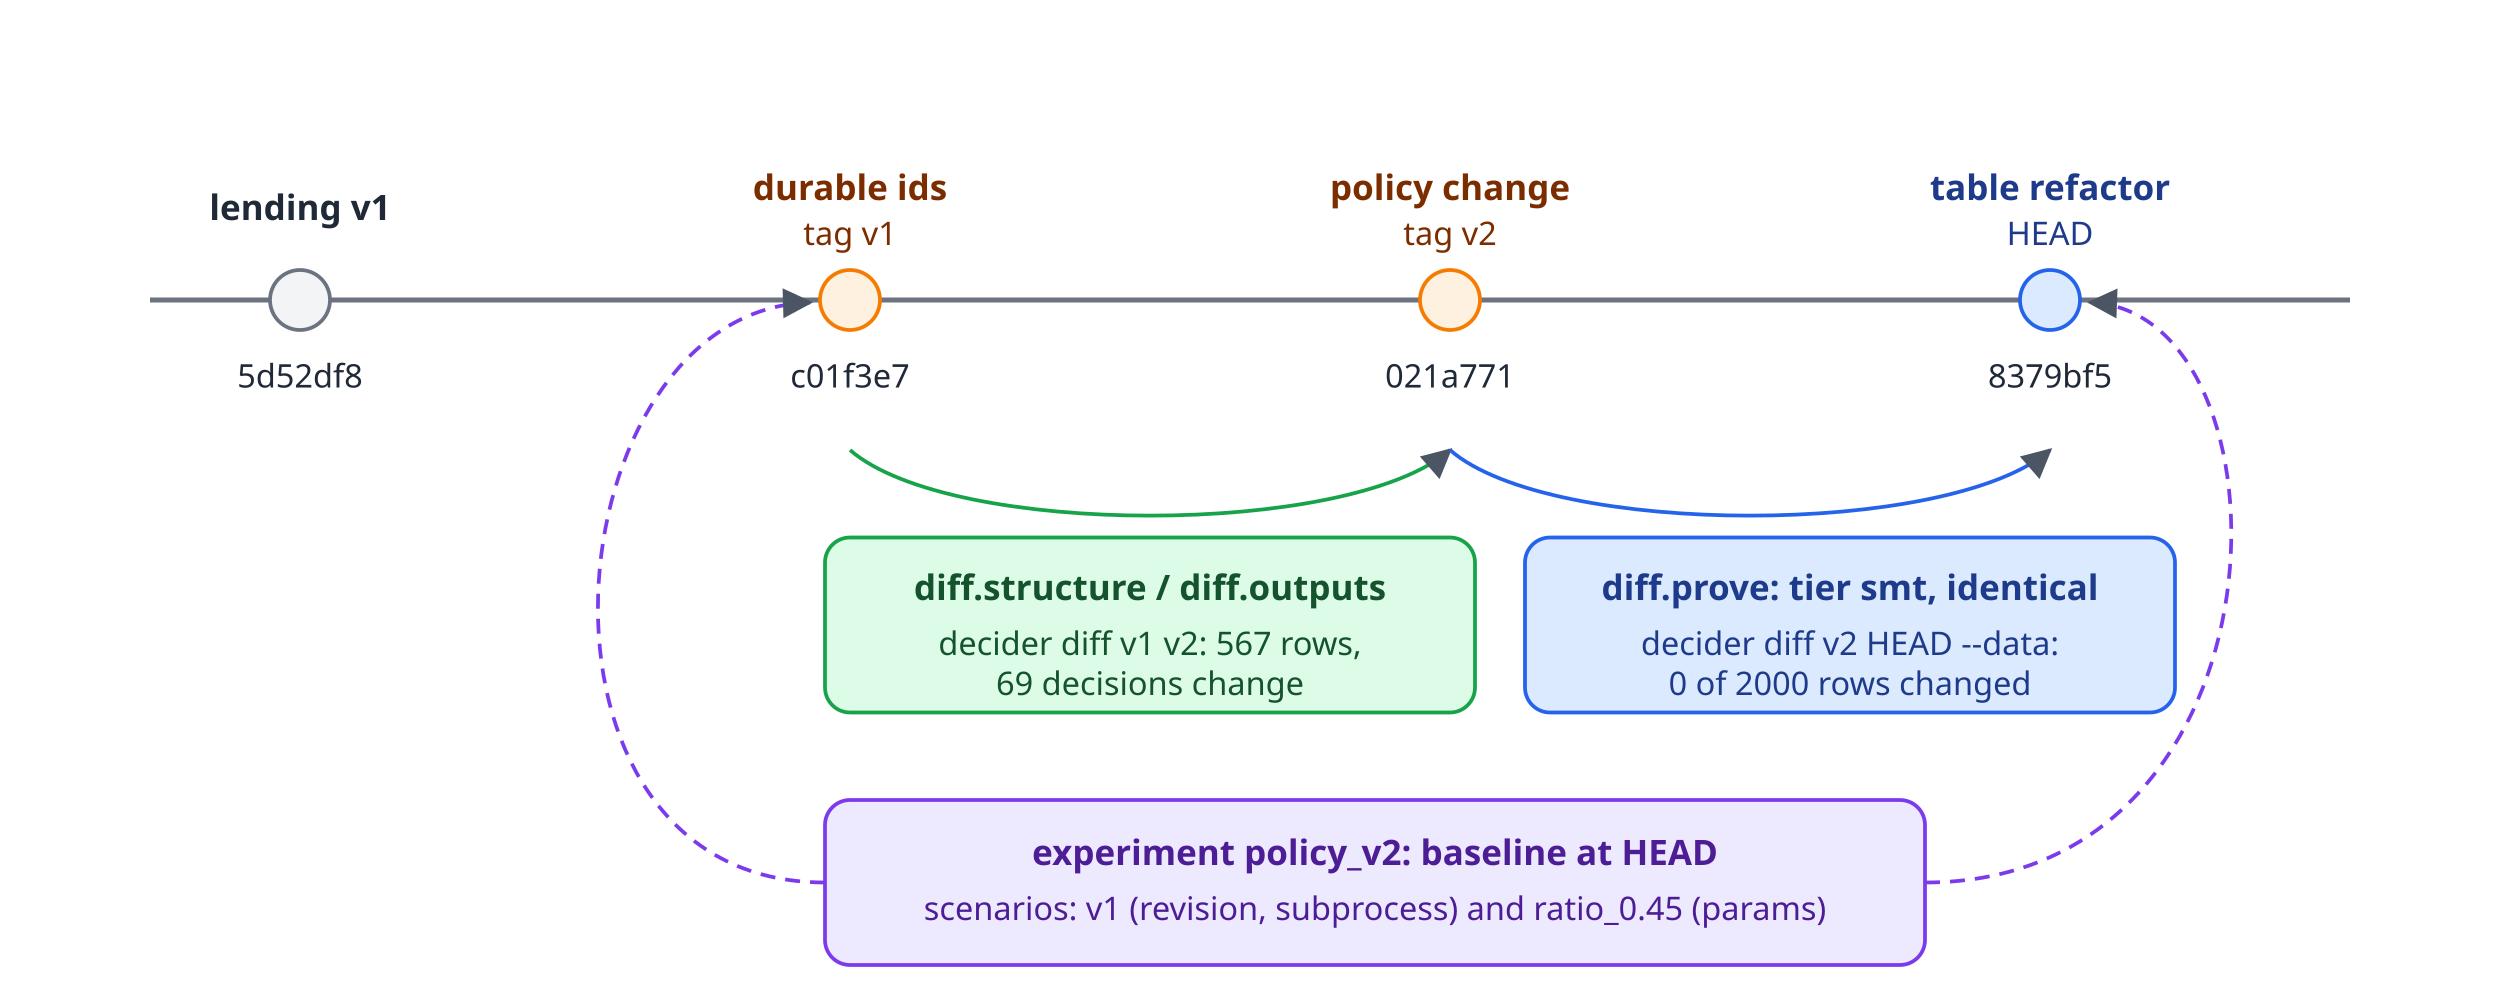
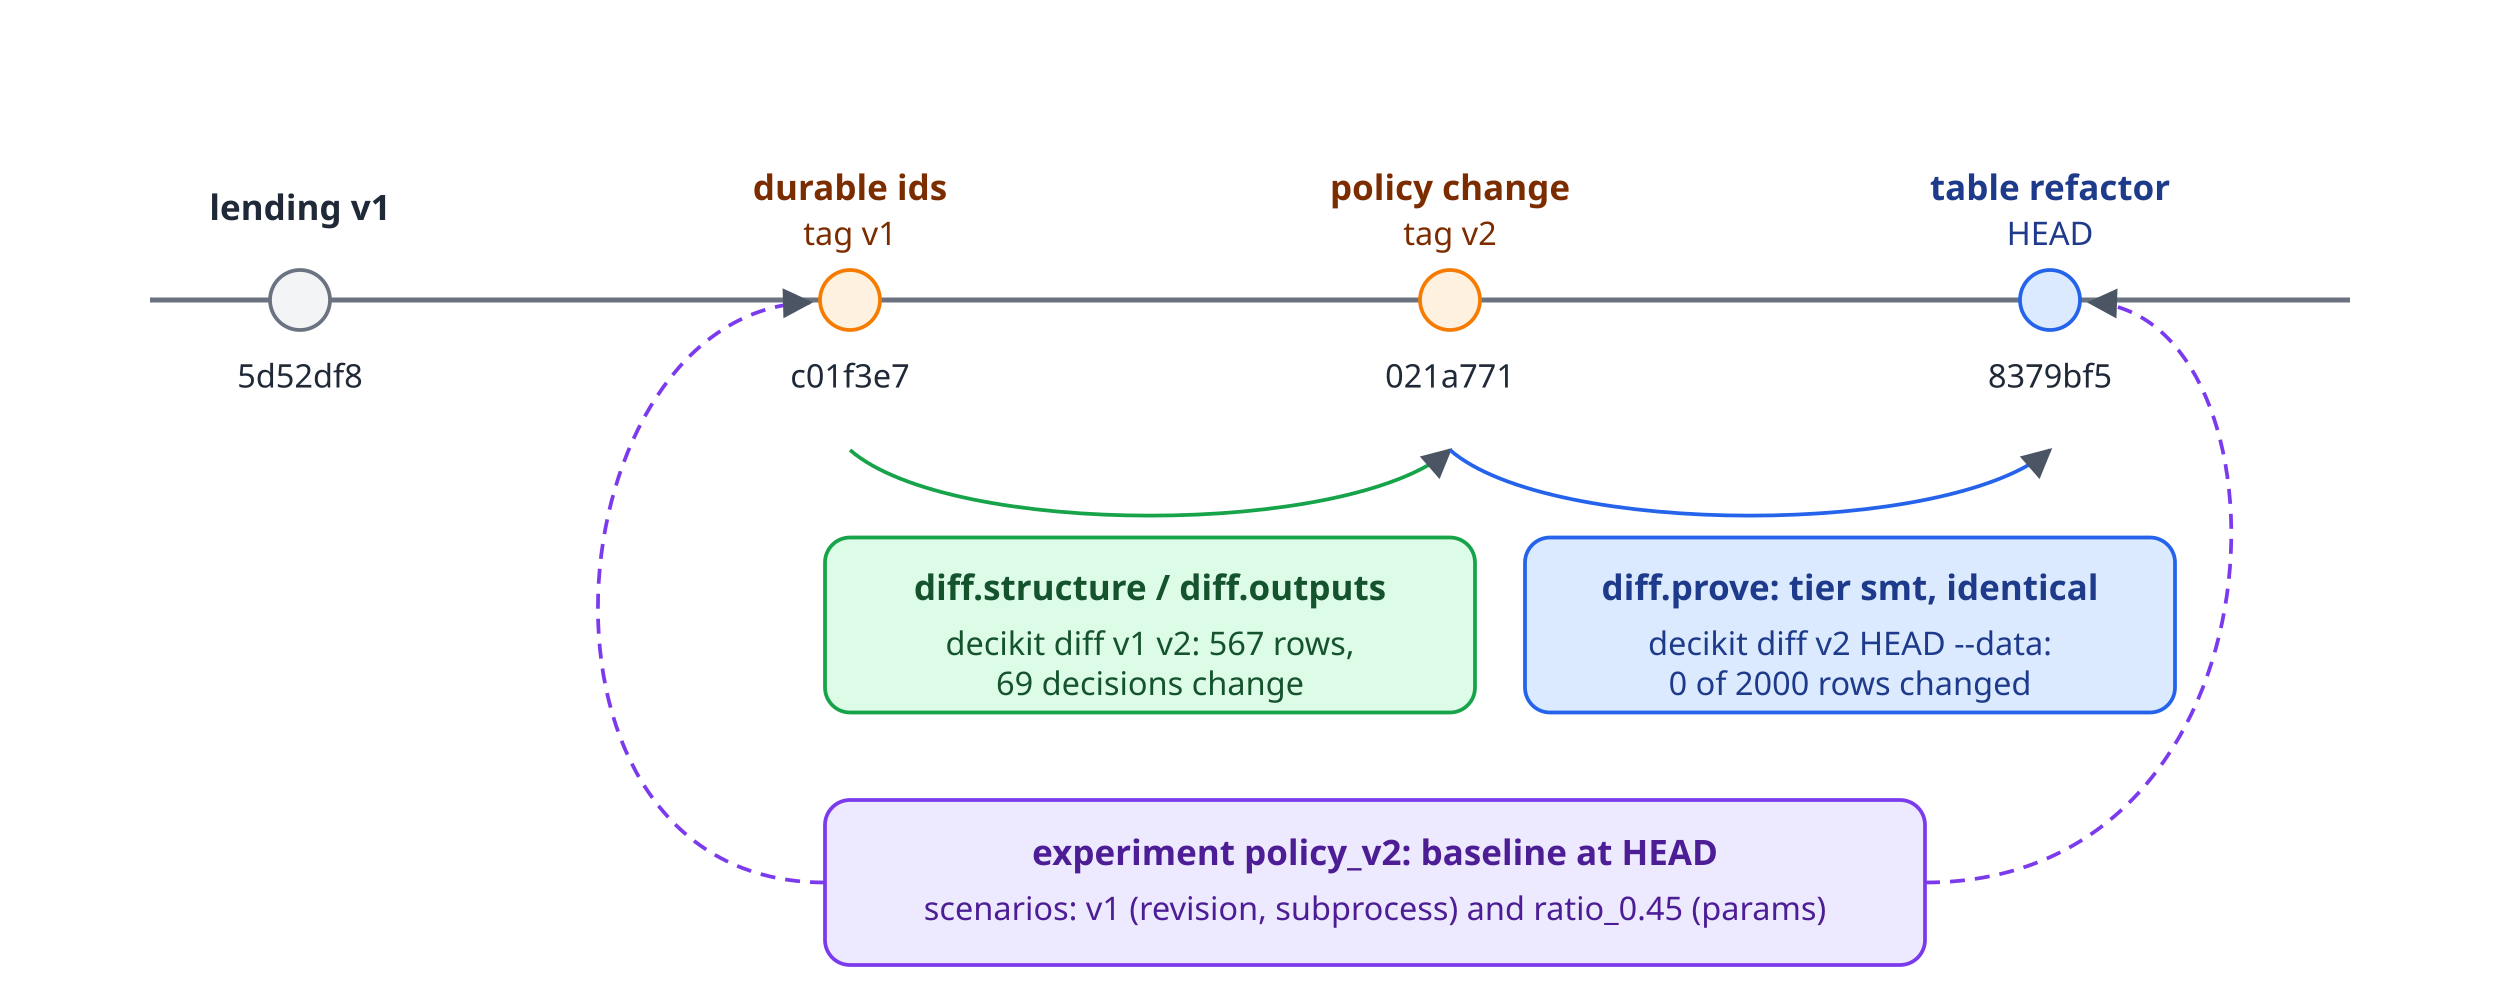
<svg xmlns="http://www.w3.org/2000/svg" viewBox="0 0 1000 400" font-family="system-ui, sans-serif">
  <defs>
    <marker id="arr" viewBox="0 0 10 10" refX="9" refY="5" markerWidth="8" markerHeight="8" orient="auto-start-reverse">
      <path d="M0,0 L10,5 L0,10 z" fill="#4b5563" />
    </marker>
  </defs>
  <rect x="0" y="0" width="1000" height="400" fill="#ffffff" />
  <line x1="60" y1="120" x2="940" y2="120" stroke="#6b7280" stroke-width="2" />
  <g>
    <circle cx="120" cy="120" r="12" fill="#f3f4f6" stroke="#6b7280" stroke-width="1.5" />
    <text x="120" y="88" font-size="14" font-weight="600" fill="#1f2937" text-anchor="middle">lending v1</text>
    <text x="120" y="155" font-size="13" fill="#1f2937" text-anchor="middle">5d52df8</text>
    <circle cx="340" cy="120" r="12" fill="#fff1e0" stroke="#f57c00" stroke-width="1.5" />
    <text x="340" y="80" font-size="14" font-weight="600" fill="#7c2d00" text-anchor="middle">durable ids</text>
    <text x="340" y="98" font-size="13" fill="#7c2d00" text-anchor="middle">tag v1</text>
    <text x="340" y="155" font-size="13" fill="#1f2937" text-anchor="middle">c01f3e7</text>
    <circle cx="580" cy="120" r="12" fill="#fff1e0" stroke="#f57c00" stroke-width="1.5" />
    <text x="580" y="80" font-size="14" font-weight="600" fill="#7c2d00" text-anchor="middle">policy change</text>
    <text x="580" y="98" font-size="13" fill="#7c2d00" text-anchor="middle">tag v2</text>
    <text x="580" y="155" font-size="13" fill="#1f2937" text-anchor="middle">021a771</text>
    <circle cx="820" cy="120" r="12" fill="#dbeafe" stroke="#2563eb" stroke-width="1.5" />
    <text x="820" y="80" font-size="14" font-weight="600" fill="#1e3a8a" text-anchor="middle">table refactor</text>
    <text x="820" y="98" font-size="13" fill="#1e3a8a" text-anchor="middle">HEAD</text>
    <text x="820" y="155" font-size="13" fill="#1f2937" text-anchor="middle">8379bf5</text>
  </g>
  <path d="M340,180 C380,215 540,215 580,180" stroke="#16a34a" stroke-width="1.5" fill="none" marker-end="url(#arr)" />
  <rect x="330" y="215" width="260" height="70" rx="10" fill="#dcfce7" stroke="#16a34a" stroke-width="1.5" />
  <text x="460" y="240" font-size="14" font-weight="600" fill="#14532d" text-anchor="middle">diff.structure / diff.outputs</text>
-   <text x="460" y="262" font-size="13" fill="#14532d" text-anchor="middle">decider diff v1 v2: 567 rows,</text>
+   <text x="460" y="262" font-size="13" fill="#14532d" text-anchor="middle">decikit diff v1 v2: 567 rows,</text>
  <text x="460" y="278" font-size="13" fill="#14532d" text-anchor="middle">69 decisions change</text>
  <path d="M580,180 C620,215 780,215 820,180" stroke="#2563eb" stroke-width="1.5" fill="none" marker-end="url(#arr)" />
  <rect x="610" y="215" width="260" height="70" rx="10" fill="#dbeafe" stroke="#2563eb" stroke-width="1.5" />
  <text x="740" y="240" font-size="14" font-weight="600" fill="#1e3a8a" text-anchor="middle">diff.prove: tier smt, identical</text>
-   <text x="740" y="262" font-size="13" fill="#1e3a8a" text-anchor="middle">decider diff v2 HEAD --data:</text>
+   <text x="740" y="262" font-size="13" fill="#1e3a8a" text-anchor="middle">decikit diff v2 HEAD --data:</text>
  <text x="740" y="278" font-size="13" fill="#1e3a8a" text-anchor="middle">0 of 2000 rows changed</text>
  <path d="M330,353 C200,353 220,124 324,121" stroke="#7c3aed" stroke-width="1.5" fill="none" marker-end="url(#arr)" stroke-dasharray="6 4" />
  <path d="M770,353 C920,353 920,124 836,121" stroke="#7c3aed" stroke-width="1.5" fill="none" marker-end="url(#arr)" stroke-dasharray="6 4" />
  <rect x="330" y="320" width="440" height="66" rx="10" fill="#ede9fe" stroke="#7c3aed" stroke-width="1.5" />
  <text x="550" y="346" font-size="14" font-weight="600" fill="#4c1d95" text-anchor="middle">experiment policy_v2: baseline at HEAD</text>
  <text x="550" y="368" font-size="13" fill="#4c1d95" text-anchor="middle">scenarios: v1 (revision, subprocess) and ratio_0.45 (params)</text>
</svg>
